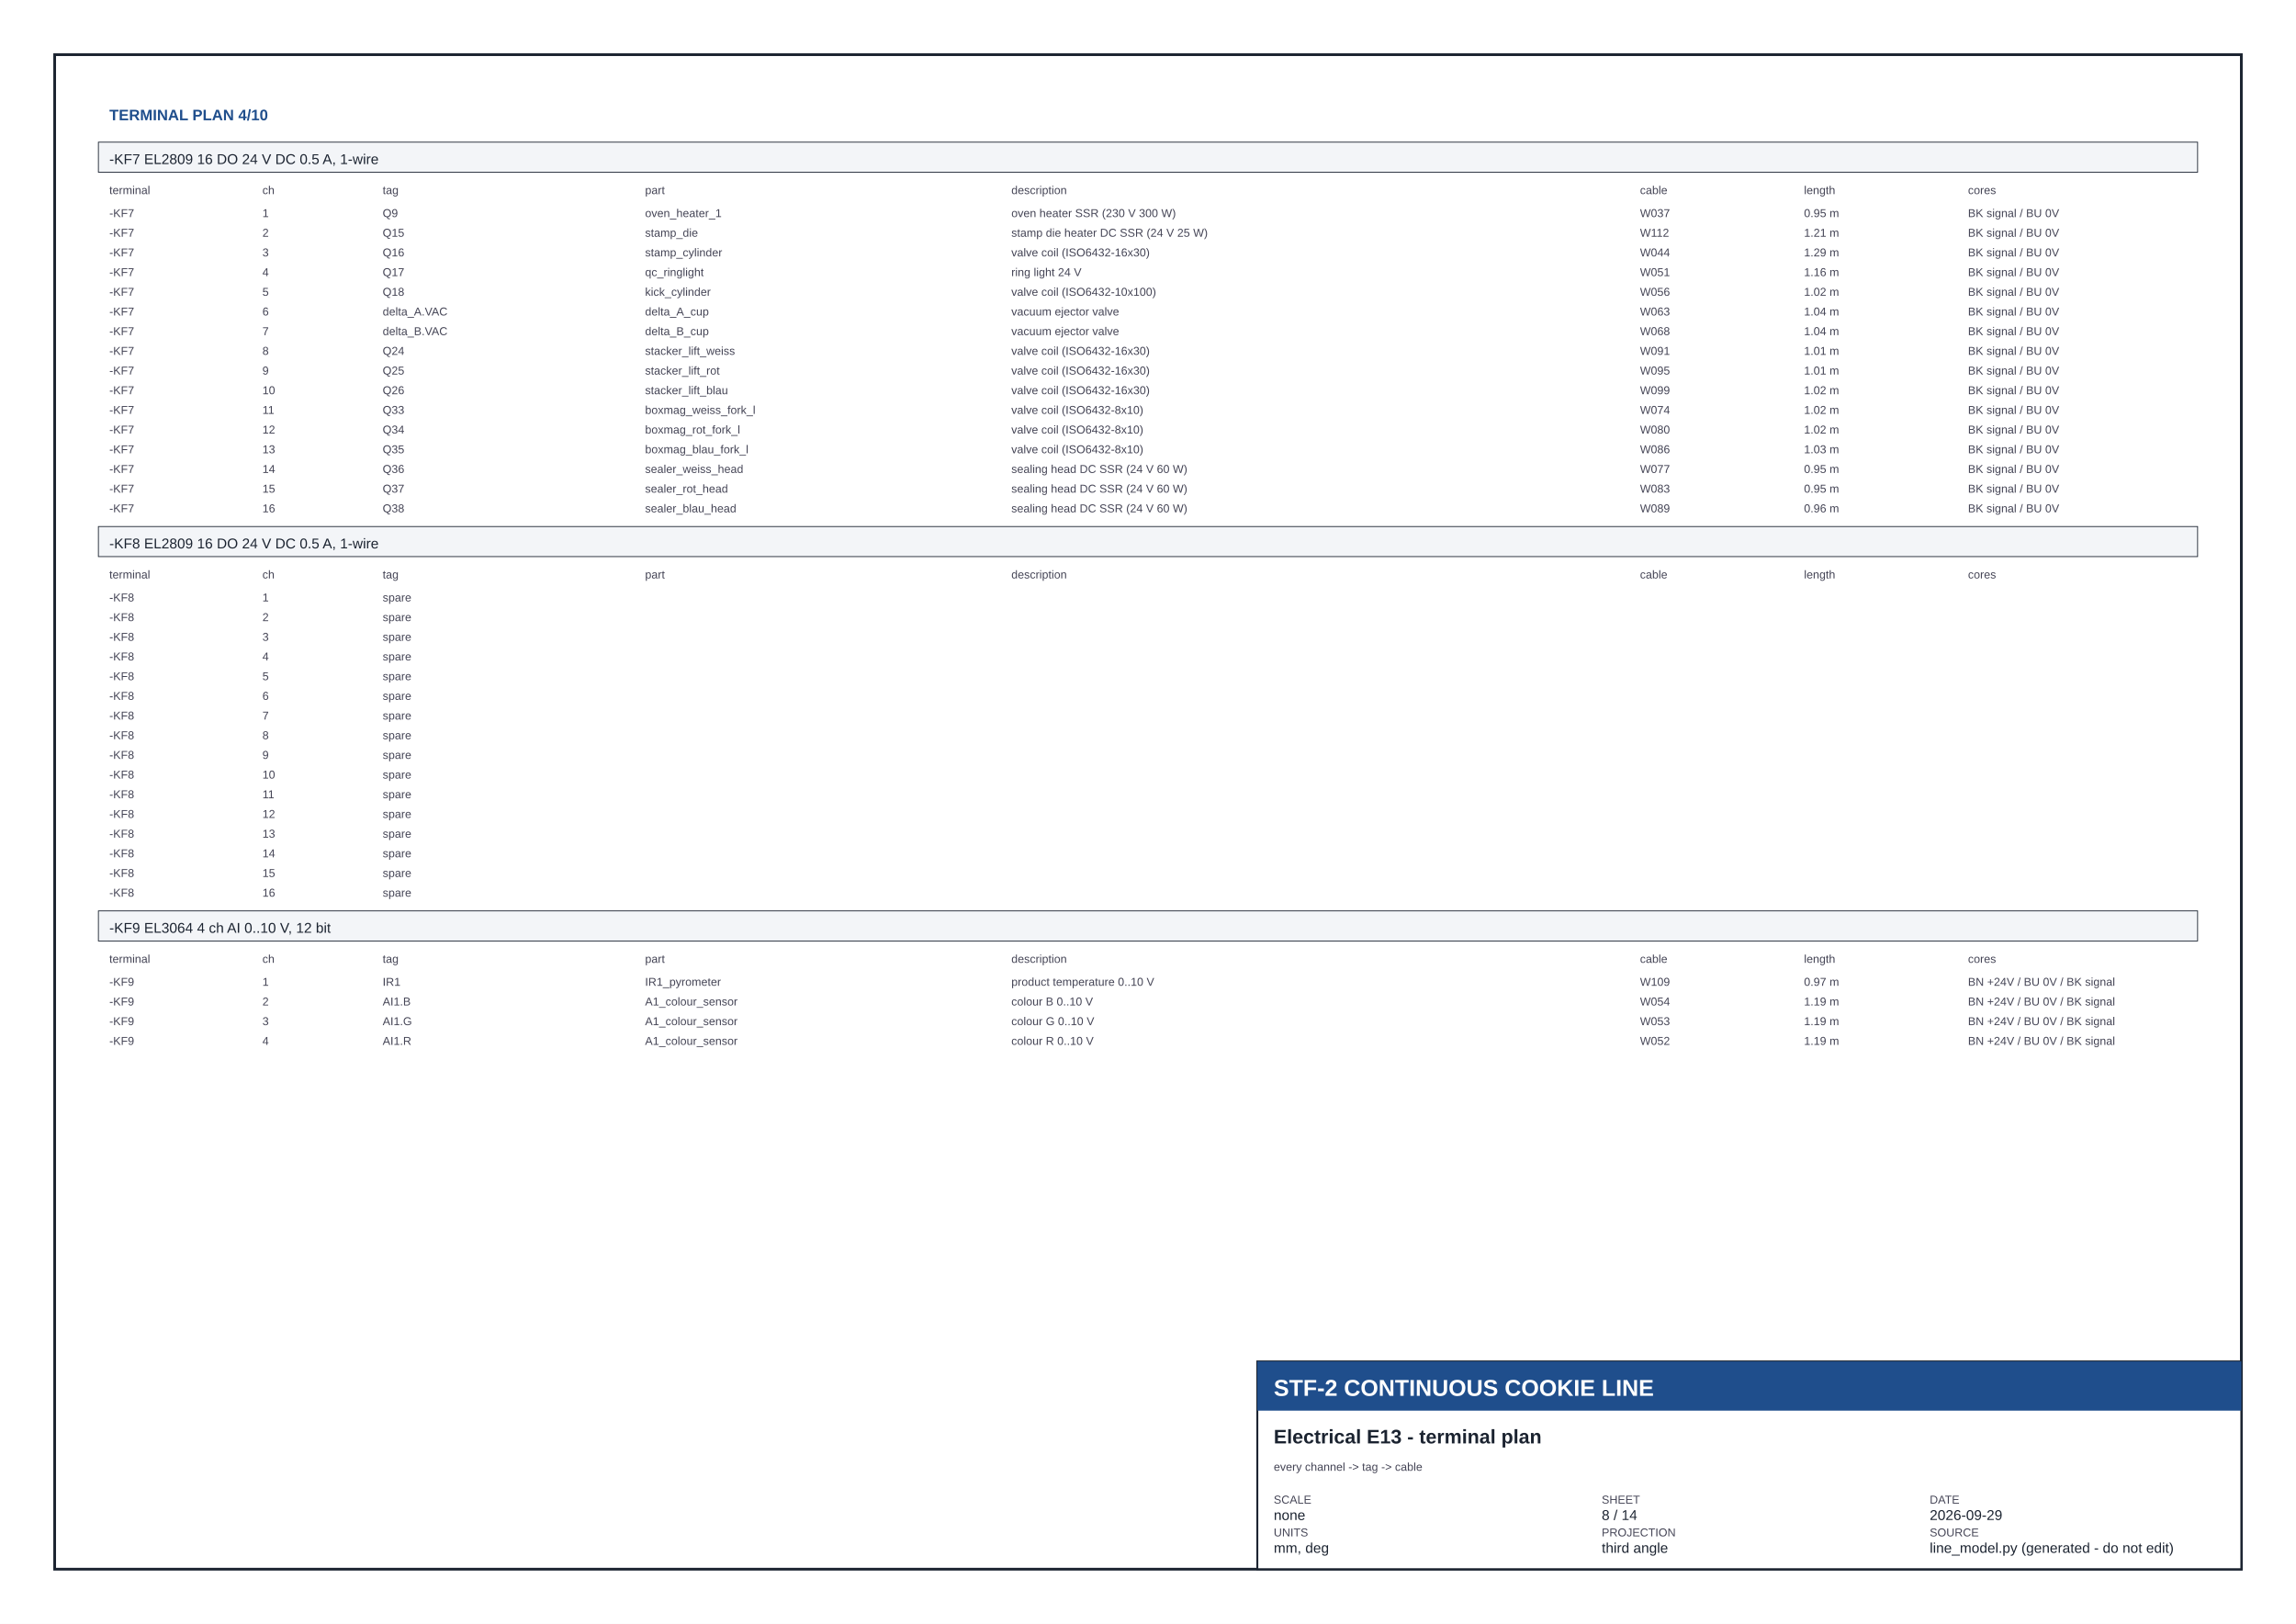
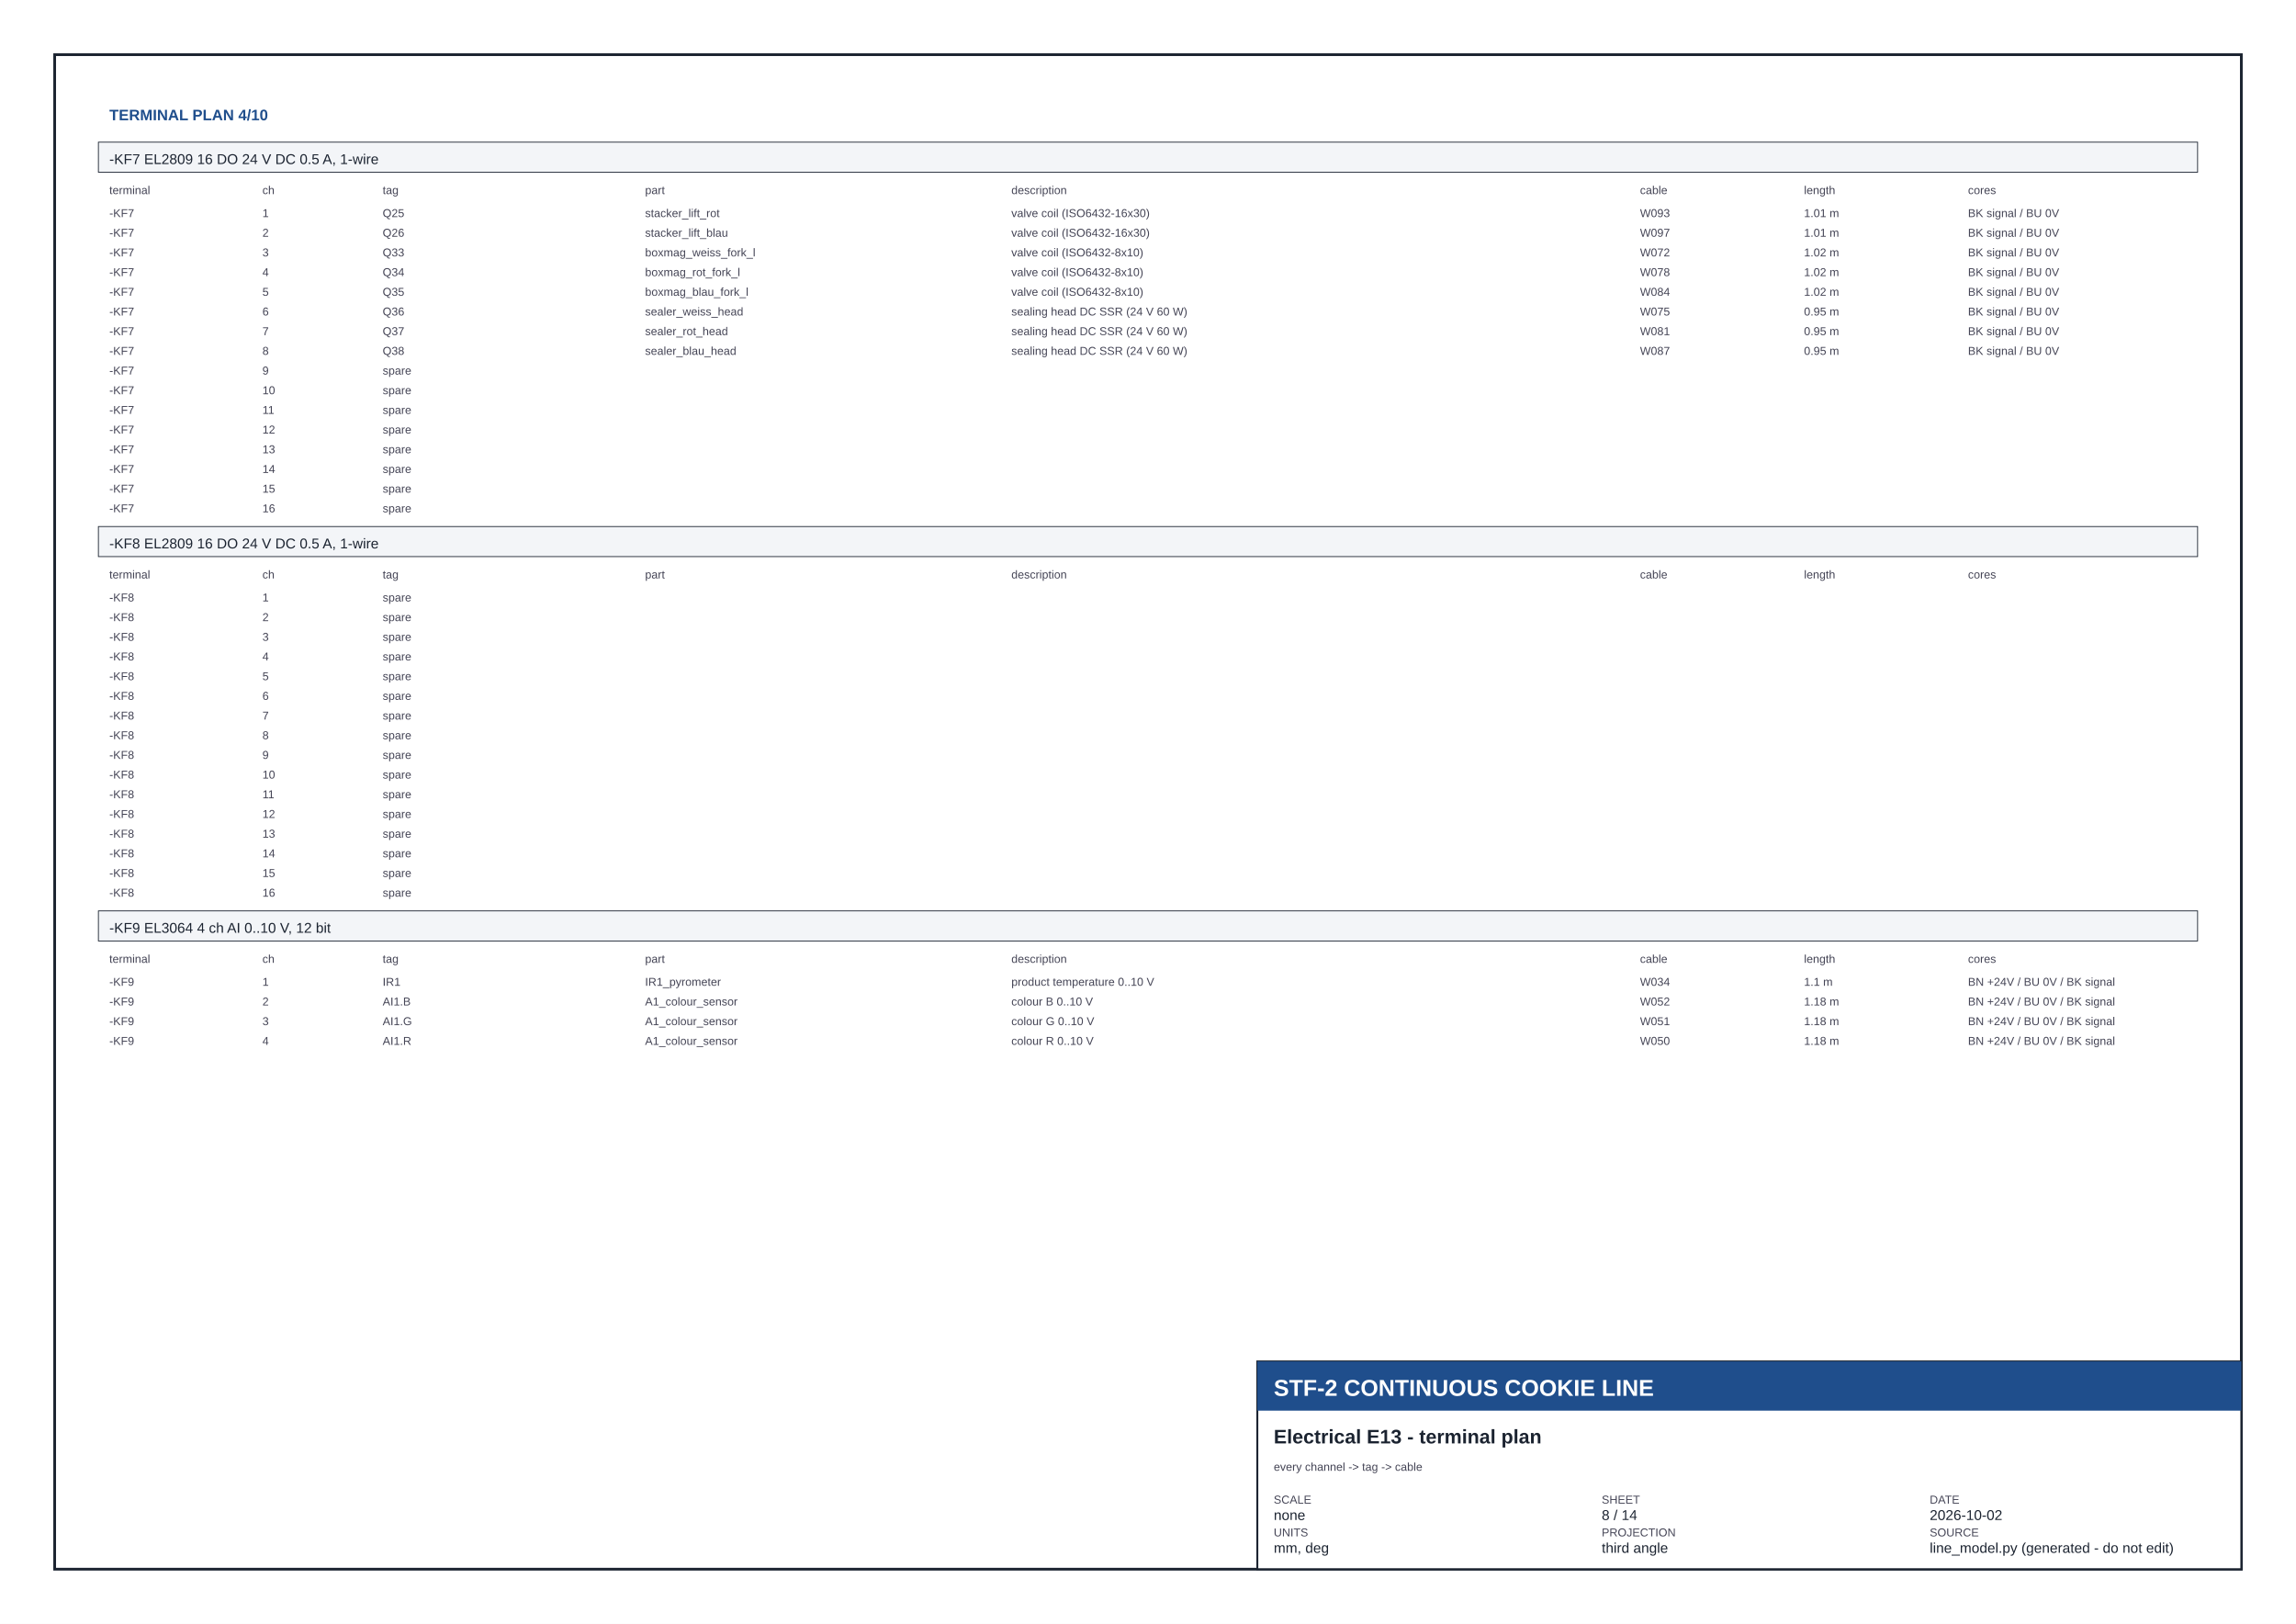
<svg xmlns="http://www.w3.org/2000/svg" width="420mm" height="297mm" viewBox="0 0 420 297">
  <defs>
    <marker id="a" viewBox="0 0 10 10" refX="5" refY="5" markerWidth="4" markerHeight="4" orient="auto-start-reverse">
      <path d="M0,2 L10,5 L0,8 z" fill="#1b2330" />
    </marker>
    <marker id="f" viewBox="0 0 10 10" refX="5" refY="5" markerWidth="5" markerHeight="5" orient="auto">
      <path d="M0,1 L10,5 L0,9 z" fill="#1f4e8c" />
    </marker>
    <pattern id="hatch" width="1.6" height="1.6" patternUnits="userSpaceOnUse" patternTransform="rotate(45)">
      <rect width="1.6" height="1.6" fill="#eef1f5" />
      <line x1="0" y1="0" x2="0" y2="1.6" stroke="#1b2330" stroke-width=".18" />
    </pattern>
  </defs>
  <style>
text{font-family:'Helvetica Neue',Arial,sans-serif;fill:#1b2330}
.vt{font-size:3.2px;font-weight:700;letter-spacing:.3px}
.dt{font-size:2.3px}
.dim{stroke:#1b2330;stroke-width:.15;fill:none}
.ext{stroke:#1b2330;stroke-width:.1}
.tb{font-size:2.6px}.tbh{font-size:4.2px;font-weight:700}.tbs{font-size:2.1px;fill:#445}
.nt{font-size:2.3px}.nh{font-size:2.8px;font-weight:700;fill:#1f4e8c}
.co{font-size:2.1px}.col{stroke:#1f4e8c;stroke-width:.15}
</style>
  <rect width="420" height="297" fill="#ffffff" />
  <rect x="10" y="10" width="400" height="277" fill="none" stroke="#1b2330" stroke-width=".5" />
  <text x="20.0" y="22.0" class="nh" text-anchor="start">TERMINAL PLAN 4/10</text>
  <rect x="18.0" y="26.0" width="384.0" height="5.5" fill="#f3f5f8" stroke="#1b2330" stroke-width="0.15" />
  <text x="20.0" y="30.0" class="tb" text-anchor="start">-KF7  EL2809  16 DO 24 V DC 0.5 A, 1-wire</text>
  <text x="20.0" y="35.5" class="tbs" text-anchor="start">terminal</text>
  <text x="48.0" y="35.5" class="tbs" text-anchor="start">ch</text>
  <text x="70.0" y="35.5" class="tbs" text-anchor="start">tag</text>
  <text x="118.0" y="35.5" class="tbs" text-anchor="start">part</text>
  <text x="185.0" y="35.5" class="tbs" text-anchor="start">description</text>
  <text x="300.0" y="35.5" class="tbs" text-anchor="start">cable</text>
  <text x="330.0" y="35.5" class="tbs" text-anchor="start">length</text>
  <text x="360.0" y="35.5" class="tbs" text-anchor="start">cores</text>
  <text x="20.0" y="39.7" class="tbs" text-anchor="start">-KF7</text>
  <text x="48.0" y="39.7" class="tbs" text-anchor="start">1</text>
-   <text x="70.0" y="39.7" class="tbs" text-anchor="start">Q9</text>
-   <text x="118.0" y="39.7" class="tbs" text-anchor="start">oven_heater_1</text>
-   <text x="185.0" y="39.7" class="tbs" text-anchor="start">oven heater SSR (230 V 300 W)</text>
-   <text x="300.0" y="39.7" class="tbs" text-anchor="start">W037</text>
-   <text x="330.0" y="39.7" class="tbs" text-anchor="start">0.95 m</text>
+   <text x="70.0" y="39.7" class="tbs" text-anchor="start">Q25</text>
+   <text x="118.0" y="39.7" class="tbs" text-anchor="start">stacker_lift_rot</text>
+   <text x="185.0" y="39.7" class="tbs" text-anchor="start">valve coil (ISO6432-16x30)</text>
+   <text x="300.0" y="39.7" class="tbs" text-anchor="start">W093</text>
+   <text x="330.0" y="39.7" class="tbs" text-anchor="start">1.01 m</text>
  <text x="360.0" y="39.7" class="tbs" text-anchor="start">BK signal / BU 0V</text>
  <text x="20.0" y="43.3" class="tbs" text-anchor="start">-KF7</text>
  <text x="48.0" y="43.3" class="tbs" text-anchor="start">2</text>
-   <text x="70.0" y="43.3" class="tbs" text-anchor="start">Q15</text>
-   <text x="118.0" y="43.3" class="tbs" text-anchor="start">stamp_die</text>
-   <text x="185.0" y="43.3" class="tbs" text-anchor="start">stamp die heater DC SSR (24 V 25 W)</text>
-   <text x="300.0" y="43.3" class="tbs" text-anchor="start">W112</text>
-   <text x="330.0" y="43.3" class="tbs" text-anchor="start">1.21 m</text>
+   <text x="70.0" y="43.3" class="tbs" text-anchor="start">Q26</text>
+   <text x="118.0" y="43.3" class="tbs" text-anchor="start">stacker_lift_blau</text>
+   <text x="185.0" y="43.3" class="tbs" text-anchor="start">valve coil (ISO6432-16x30)</text>
+   <text x="300.0" y="43.3" class="tbs" text-anchor="start">W097</text>
+   <text x="330.0" y="43.3" class="tbs" text-anchor="start">1.01 m</text>
  <text x="360.0" y="43.3" class="tbs" text-anchor="start">BK signal / BU 0V</text>
  <text x="20.0" y="46.9" class="tbs" text-anchor="start">-KF7</text>
  <text x="48.0" y="46.9" class="tbs" text-anchor="start">3</text>
-   <text x="70.0" y="46.9" class="tbs" text-anchor="start">Q16</text>
-   <text x="118.0" y="46.9" class="tbs" text-anchor="start">stamp_cylinder</text>
-   <text x="185.0" y="46.9" class="tbs" text-anchor="start">valve coil (ISO6432-16x30)</text>
-   <text x="300.0" y="46.9" class="tbs" text-anchor="start">W044</text>
-   <text x="330.0" y="46.9" class="tbs" text-anchor="start">1.29 m</text>
+   <text x="70.0" y="46.9" class="tbs" text-anchor="start">Q33</text>
+   <text x="118.0" y="46.9" class="tbs" text-anchor="start">boxmag_weiss_fork_l</text>
+   <text x="185.0" y="46.9" class="tbs" text-anchor="start">valve coil (ISO6432-8x10)</text>
+   <text x="300.0" y="46.9" class="tbs" text-anchor="start">W072</text>
+   <text x="330.0" y="46.9" class="tbs" text-anchor="start">1.02 m</text>
  <text x="360.0" y="46.9" class="tbs" text-anchor="start">BK signal / BU 0V</text>
  <text x="20.0" y="50.5" class="tbs" text-anchor="start">-KF7</text>
  <text x="48.0" y="50.5" class="tbs" text-anchor="start">4</text>
-   <text x="70.0" y="50.5" class="tbs" text-anchor="start">Q17</text>
-   <text x="118.0" y="50.5" class="tbs" text-anchor="start">qc_ringlight</text>
-   <text x="185.0" y="50.5" class="tbs" text-anchor="start">ring light 24 V</text>
-   <text x="300.0" y="50.5" class="tbs" text-anchor="start">W051</text>
-   <text x="330.0" y="50.5" class="tbs" text-anchor="start">1.16 m</text>
+   <text x="70.0" y="50.5" class="tbs" text-anchor="start">Q34</text>
+   <text x="118.0" y="50.5" class="tbs" text-anchor="start">boxmag_rot_fork_l</text>
+   <text x="185.0" y="50.5" class="tbs" text-anchor="start">valve coil (ISO6432-8x10)</text>
+   <text x="300.0" y="50.5" class="tbs" text-anchor="start">W078</text>
+   <text x="330.0" y="50.5" class="tbs" text-anchor="start">1.02 m</text>
  <text x="360.0" y="50.5" class="tbs" text-anchor="start">BK signal / BU 0V</text>
  <text x="20.0" y="54.1" class="tbs" text-anchor="start">-KF7</text>
  <text x="48.0" y="54.1" class="tbs" text-anchor="start">5</text>
-   <text x="70.0" y="54.1" class="tbs" text-anchor="start">Q18</text>
-   <text x="118.0" y="54.1" class="tbs" text-anchor="start">kick_cylinder</text>
-   <text x="185.0" y="54.1" class="tbs" text-anchor="start">valve coil (ISO6432-10x100)</text>
-   <text x="300.0" y="54.1" class="tbs" text-anchor="start">W056</text>
+   <text x="70.0" y="54.1" class="tbs" text-anchor="start">Q35</text>
+   <text x="118.0" y="54.1" class="tbs" text-anchor="start">boxmag_blau_fork_l</text>
+   <text x="185.0" y="54.1" class="tbs" text-anchor="start">valve coil (ISO6432-8x10)</text>
+   <text x="300.0" y="54.1" class="tbs" text-anchor="start">W084</text>
  <text x="330.0" y="54.1" class="tbs" text-anchor="start">1.02 m</text>
  <text x="360.0" y="54.1" class="tbs" text-anchor="start">BK signal / BU 0V</text>
  <text x="20.0" y="57.7" class="tbs" text-anchor="start">-KF7</text>
  <text x="48.0" y="57.7" class="tbs" text-anchor="start">6</text>
-   <text x="70.0" y="57.7" class="tbs" text-anchor="start">delta_A.VAC</text>
-   <text x="118.0" y="57.7" class="tbs" text-anchor="start">delta_A_cup</text>
-   <text x="185.0" y="57.7" class="tbs" text-anchor="start">vacuum ejector valve</text>
-   <text x="300.0" y="57.7" class="tbs" text-anchor="start">W063</text>
-   <text x="330.0" y="57.7" class="tbs" text-anchor="start">1.04 m</text>
+   <text x="70.0" y="57.7" class="tbs" text-anchor="start">Q36</text>
+   <text x="118.0" y="57.7" class="tbs" text-anchor="start">sealer_weiss_head</text>
+   <text x="185.0" y="57.7" class="tbs" text-anchor="start">sealing head DC SSR (24 V 60 W)</text>
+   <text x="300.0" y="57.7" class="tbs" text-anchor="start">W075</text>
+   <text x="330.0" y="57.7" class="tbs" text-anchor="start">0.95 m</text>
  <text x="360.0" y="57.7" class="tbs" text-anchor="start">BK signal / BU 0V</text>
  <text x="20.0" y="61.3" class="tbs" text-anchor="start">-KF7</text>
  <text x="48.0" y="61.3" class="tbs" text-anchor="start">7</text>
-   <text x="70.0" y="61.3" class="tbs" text-anchor="start">delta_B.VAC</text>
-   <text x="118.0" y="61.3" class="tbs" text-anchor="start">delta_B_cup</text>
-   <text x="185.0" y="61.3" class="tbs" text-anchor="start">vacuum ejector valve</text>
-   <text x="300.0" y="61.3" class="tbs" text-anchor="start">W068</text>
-   <text x="330.0" y="61.3" class="tbs" text-anchor="start">1.04 m</text>
+   <text x="70.0" y="61.3" class="tbs" text-anchor="start">Q37</text>
+   <text x="118.0" y="61.3" class="tbs" text-anchor="start">sealer_rot_head</text>
+   <text x="185.0" y="61.3" class="tbs" text-anchor="start">sealing head DC SSR (24 V 60 W)</text>
+   <text x="300.0" y="61.3" class="tbs" text-anchor="start">W081</text>
+   <text x="330.0" y="61.3" class="tbs" text-anchor="start">0.95 m</text>
  <text x="360.0" y="61.3" class="tbs" text-anchor="start">BK signal / BU 0V</text>
  <text x="20.0" y="64.9" class="tbs" text-anchor="start">-KF7</text>
  <text x="48.0" y="64.9" class="tbs" text-anchor="start">8</text>
-   <text x="70.0" y="64.9" class="tbs" text-anchor="start">Q24</text>
-   <text x="118.0" y="64.9" class="tbs" text-anchor="start">stacker_lift_weiss</text>
-   <text x="185.0" y="64.9" class="tbs" text-anchor="start">valve coil (ISO6432-16x30)</text>
-   <text x="300.0" y="64.9" class="tbs" text-anchor="start">W091</text>
-   <text x="330.0" y="64.9" class="tbs" text-anchor="start">1.01 m</text>
+   <text x="70.0" y="64.9" class="tbs" text-anchor="start">Q38</text>
+   <text x="118.0" y="64.9" class="tbs" text-anchor="start">sealer_blau_head</text>
+   <text x="185.0" y="64.9" class="tbs" text-anchor="start">sealing head DC SSR (24 V 60 W)</text>
+   <text x="300.0" y="64.9" class="tbs" text-anchor="start">W087</text>
+   <text x="330.0" y="64.9" class="tbs" text-anchor="start">0.95 m</text>
  <text x="360.0" y="64.9" class="tbs" text-anchor="start">BK signal / BU 0V</text>
  <text x="20.0" y="68.5" class="tbs" text-anchor="start">-KF7</text>
  <text x="48.0" y="68.5" class="tbs" text-anchor="start">9</text>
-   <text x="70.0" y="68.5" class="tbs" text-anchor="start">Q25</text>
-   <text x="118.0" y="68.5" class="tbs" text-anchor="start">stacker_lift_rot</text>
-   <text x="185.0" y="68.5" class="tbs" text-anchor="start">valve coil (ISO6432-16x30)</text>
-   <text x="300.0" y="68.5" class="tbs" text-anchor="start">W095</text>
-   <text x="330.0" y="68.5" class="tbs" text-anchor="start">1.01 m</text>
-   <text x="360.0" y="68.5" class="tbs" text-anchor="start">BK signal / BU 0V</text>
+   <text x="70.0" y="68.5" class="tbs" text-anchor="start">spare</text>
+   <text x="118.0" y="68.5" class="tbs" text-anchor="start" />
+   <text x="185.0" y="68.5" class="tbs" text-anchor="start" />
+   <text x="300.0" y="68.5" class="tbs" text-anchor="start" />
+   <text x="330.0" y="68.5" class="tbs" text-anchor="start" />
+   <text x="360.0" y="68.5" class="tbs" text-anchor="start" />
  <text x="20.0" y="72.1" class="tbs" text-anchor="start">-KF7</text>
  <text x="48.0" y="72.1" class="tbs" text-anchor="start">10</text>
-   <text x="70.0" y="72.1" class="tbs" text-anchor="start">Q26</text>
-   <text x="118.0" y="72.1" class="tbs" text-anchor="start">stacker_lift_blau</text>
-   <text x="185.0" y="72.1" class="tbs" text-anchor="start">valve coil (ISO6432-16x30)</text>
-   <text x="300.0" y="72.1" class="tbs" text-anchor="start">W099</text>
-   <text x="330.0" y="72.1" class="tbs" text-anchor="start">1.02 m</text>
-   <text x="360.0" y="72.1" class="tbs" text-anchor="start">BK signal / BU 0V</text>
+   <text x="70.0" y="72.1" class="tbs" text-anchor="start">spare</text>
+   <text x="118.0" y="72.1" class="tbs" text-anchor="start" />
+   <text x="185.0" y="72.1" class="tbs" text-anchor="start" />
+   <text x="300.0" y="72.1" class="tbs" text-anchor="start" />
+   <text x="330.0" y="72.1" class="tbs" text-anchor="start" />
+   <text x="360.0" y="72.1" class="tbs" text-anchor="start" />
  <text x="20.0" y="75.7" class="tbs" text-anchor="start">-KF7</text>
  <text x="48.0" y="75.7" class="tbs" text-anchor="start">11</text>
-   <text x="70.0" y="75.7" class="tbs" text-anchor="start">Q33</text>
-   <text x="118.0" y="75.7" class="tbs" text-anchor="start">boxmag_weiss_fork_l</text>
-   <text x="185.0" y="75.7" class="tbs" text-anchor="start">valve coil (ISO6432-8x10)</text>
-   <text x="300.0" y="75.7" class="tbs" text-anchor="start">W074</text>
-   <text x="330.0" y="75.7" class="tbs" text-anchor="start">1.02 m</text>
-   <text x="360.0" y="75.7" class="tbs" text-anchor="start">BK signal / BU 0V</text>
+   <text x="70.0" y="75.7" class="tbs" text-anchor="start">spare</text>
+   <text x="118.0" y="75.7" class="tbs" text-anchor="start" />
+   <text x="185.0" y="75.7" class="tbs" text-anchor="start" />
+   <text x="300.0" y="75.7" class="tbs" text-anchor="start" />
+   <text x="330.0" y="75.7" class="tbs" text-anchor="start" />
+   <text x="360.0" y="75.7" class="tbs" text-anchor="start" />
  <text x="20.0" y="79.3" class="tbs" text-anchor="start">-KF7</text>
  <text x="48.0" y="79.3" class="tbs" text-anchor="start">12</text>
-   <text x="70.0" y="79.3" class="tbs" text-anchor="start">Q34</text>
-   <text x="118.0" y="79.3" class="tbs" text-anchor="start">boxmag_rot_fork_l</text>
-   <text x="185.0" y="79.3" class="tbs" text-anchor="start">valve coil (ISO6432-8x10)</text>
-   <text x="300.0" y="79.3" class="tbs" text-anchor="start">W080</text>
-   <text x="330.0" y="79.3" class="tbs" text-anchor="start">1.02 m</text>
-   <text x="360.0" y="79.3" class="tbs" text-anchor="start">BK signal / BU 0V</text>
+   <text x="70.0" y="79.3" class="tbs" text-anchor="start">spare</text>
+   <text x="118.0" y="79.3" class="tbs" text-anchor="start" />
+   <text x="185.0" y="79.3" class="tbs" text-anchor="start" />
+   <text x="300.0" y="79.3" class="tbs" text-anchor="start" />
+   <text x="330.0" y="79.3" class="tbs" text-anchor="start" />
+   <text x="360.0" y="79.3" class="tbs" text-anchor="start" />
  <text x="20.0" y="82.9" class="tbs" text-anchor="start">-KF7</text>
  <text x="48.0" y="82.9" class="tbs" text-anchor="start">13</text>
-   <text x="70.0" y="82.9" class="tbs" text-anchor="start">Q35</text>
-   <text x="118.0" y="82.9" class="tbs" text-anchor="start">boxmag_blau_fork_l</text>
-   <text x="185.0" y="82.9" class="tbs" text-anchor="start">valve coil (ISO6432-8x10)</text>
-   <text x="300.0" y="82.9" class="tbs" text-anchor="start">W086</text>
-   <text x="330.0" y="82.9" class="tbs" text-anchor="start">1.03 m</text>
-   <text x="360.0" y="82.9" class="tbs" text-anchor="start">BK signal / BU 0V</text>
+   <text x="70.0" y="82.9" class="tbs" text-anchor="start">spare</text>
+   <text x="118.0" y="82.9" class="tbs" text-anchor="start" />
+   <text x="185.0" y="82.9" class="tbs" text-anchor="start" />
+   <text x="300.0" y="82.9" class="tbs" text-anchor="start" />
+   <text x="330.0" y="82.9" class="tbs" text-anchor="start" />
+   <text x="360.0" y="82.9" class="tbs" text-anchor="start" />
  <text x="20.0" y="86.5" class="tbs" text-anchor="start">-KF7</text>
  <text x="48.0" y="86.5" class="tbs" text-anchor="start">14</text>
-   <text x="70.0" y="86.5" class="tbs" text-anchor="start">Q36</text>
-   <text x="118.0" y="86.5" class="tbs" text-anchor="start">sealer_weiss_head</text>
-   <text x="185.0" y="86.5" class="tbs" text-anchor="start">sealing head DC SSR (24 V 60 W)</text>
-   <text x="300.0" y="86.5" class="tbs" text-anchor="start">W077</text>
-   <text x="330.0" y="86.5" class="tbs" text-anchor="start">0.95 m</text>
-   <text x="360.0" y="86.5" class="tbs" text-anchor="start">BK signal / BU 0V</text>
+   <text x="70.0" y="86.5" class="tbs" text-anchor="start">spare</text>
+   <text x="118.0" y="86.5" class="tbs" text-anchor="start" />
+   <text x="185.0" y="86.5" class="tbs" text-anchor="start" />
+   <text x="300.0" y="86.5" class="tbs" text-anchor="start" />
+   <text x="330.0" y="86.5" class="tbs" text-anchor="start" />
+   <text x="360.0" y="86.5" class="tbs" text-anchor="start" />
  <text x="20.0" y="90.1" class="tbs" text-anchor="start">-KF7</text>
  <text x="48.0" y="90.1" class="tbs" text-anchor="start">15</text>
-   <text x="70.0" y="90.1" class="tbs" text-anchor="start">Q37</text>
-   <text x="118.0" y="90.1" class="tbs" text-anchor="start">sealer_rot_head</text>
-   <text x="185.0" y="90.1" class="tbs" text-anchor="start">sealing head DC SSR (24 V 60 W)</text>
-   <text x="300.0" y="90.1" class="tbs" text-anchor="start">W083</text>
-   <text x="330.0" y="90.1" class="tbs" text-anchor="start">0.95 m</text>
-   <text x="360.0" y="90.1" class="tbs" text-anchor="start">BK signal / BU 0V</text>
+   <text x="70.0" y="90.1" class="tbs" text-anchor="start">spare</text>
+   <text x="118.0" y="90.1" class="tbs" text-anchor="start" />
+   <text x="185.0" y="90.1" class="tbs" text-anchor="start" />
+   <text x="300.0" y="90.1" class="tbs" text-anchor="start" />
+   <text x="330.0" y="90.1" class="tbs" text-anchor="start" />
+   <text x="360.0" y="90.1" class="tbs" text-anchor="start" />
  <text x="20.0" y="93.7" class="tbs" text-anchor="start">-KF7</text>
  <text x="48.0" y="93.7" class="tbs" text-anchor="start">16</text>
-   <text x="70.0" y="93.7" class="tbs" text-anchor="start">Q38</text>
-   <text x="118.0" y="93.7" class="tbs" text-anchor="start">sealer_blau_head</text>
-   <text x="185.0" y="93.7" class="tbs" text-anchor="start">sealing head DC SSR (24 V 60 W)</text>
-   <text x="300.0" y="93.7" class="tbs" text-anchor="start">W089</text>
-   <text x="330.0" y="93.7" class="tbs" text-anchor="start">0.96 m</text>
-   <text x="360.0" y="93.7" class="tbs" text-anchor="start">BK signal / BU 0V</text>
+   <text x="70.0" y="93.7" class="tbs" text-anchor="start">spare</text>
+   <text x="118.0" y="93.7" class="tbs" text-anchor="start" />
+   <text x="185.0" y="93.7" class="tbs" text-anchor="start" />
+   <text x="300.0" y="93.7" class="tbs" text-anchor="start" />
+   <text x="330.0" y="93.7" class="tbs" text-anchor="start" />
+   <text x="360.0" y="93.7" class="tbs" text-anchor="start" />
  <rect x="18.0" y="96.3" width="384.0" height="5.5" fill="#f3f5f8" stroke="#1b2330" stroke-width="0.15" />
  <text x="20.0" y="100.3" class="tb" text-anchor="start">-KF8  EL2809  16 DO 24 V DC 0.5 A, 1-wire</text>
  <text x="20.0" y="105.8" class="tbs" text-anchor="start">terminal</text>
  <text x="48.0" y="105.8" class="tbs" text-anchor="start">ch</text>
  <text x="70.0" y="105.8" class="tbs" text-anchor="start">tag</text>
  <text x="118.0" y="105.8" class="tbs" text-anchor="start">part</text>
  <text x="185.0" y="105.8" class="tbs" text-anchor="start">description</text>
  <text x="300.0" y="105.8" class="tbs" text-anchor="start">cable</text>
  <text x="330.0" y="105.8" class="tbs" text-anchor="start">length</text>
  <text x="360.0" y="105.8" class="tbs" text-anchor="start">cores</text>
  <text x="20.0" y="110.0" class="tbs" text-anchor="start">-KF8</text>
  <text x="48.0" y="110.0" class="tbs" text-anchor="start">1</text>
  <text x="70.0" y="110.0" class="tbs" text-anchor="start">spare</text>
  <text x="118.0" y="110.0" class="tbs" text-anchor="start" />
  <text x="185.0" y="110.0" class="tbs" text-anchor="start" />
  <text x="300.0" y="110.0" class="tbs" text-anchor="start" />
  <text x="330.0" y="110.0" class="tbs" text-anchor="start" />
  <text x="360.0" y="110.0" class="tbs" text-anchor="start" />
  <text x="20.0" y="113.6" class="tbs" text-anchor="start">-KF8</text>
  <text x="48.0" y="113.6" class="tbs" text-anchor="start">2</text>
  <text x="70.0" y="113.6" class="tbs" text-anchor="start">spare</text>
  <text x="118.0" y="113.6" class="tbs" text-anchor="start" />
  <text x="185.0" y="113.6" class="tbs" text-anchor="start" />
  <text x="300.0" y="113.6" class="tbs" text-anchor="start" />
  <text x="330.0" y="113.6" class="tbs" text-anchor="start" />
  <text x="360.0" y="113.6" class="tbs" text-anchor="start" />
  <text x="20.0" y="117.2" class="tbs" text-anchor="start">-KF8</text>
  <text x="48.0" y="117.2" class="tbs" text-anchor="start">3</text>
  <text x="70.0" y="117.2" class="tbs" text-anchor="start">spare</text>
  <text x="118.0" y="117.2" class="tbs" text-anchor="start" />
  <text x="185.0" y="117.2" class="tbs" text-anchor="start" />
  <text x="300.0" y="117.2" class="tbs" text-anchor="start" />
  <text x="330.0" y="117.2" class="tbs" text-anchor="start" />
  <text x="360.0" y="117.2" class="tbs" text-anchor="start" />
  <text x="20.0" y="120.8" class="tbs" text-anchor="start">-KF8</text>
  <text x="48.0" y="120.8" class="tbs" text-anchor="start">4</text>
  <text x="70.0" y="120.8" class="tbs" text-anchor="start">spare</text>
  <text x="118.0" y="120.8" class="tbs" text-anchor="start" />
  <text x="185.0" y="120.8" class="tbs" text-anchor="start" />
  <text x="300.0" y="120.8" class="tbs" text-anchor="start" />
  <text x="330.0" y="120.8" class="tbs" text-anchor="start" />
  <text x="360.0" y="120.8" class="tbs" text-anchor="start" />
  <text x="20.0" y="124.4" class="tbs" text-anchor="start">-KF8</text>
  <text x="48.0" y="124.4" class="tbs" text-anchor="start">5</text>
  <text x="70.0" y="124.4" class="tbs" text-anchor="start">spare</text>
  <text x="118.0" y="124.4" class="tbs" text-anchor="start" />
  <text x="185.0" y="124.4" class="tbs" text-anchor="start" />
  <text x="300.0" y="124.4" class="tbs" text-anchor="start" />
  <text x="330.0" y="124.4" class="tbs" text-anchor="start" />
  <text x="360.0" y="124.4" class="tbs" text-anchor="start" />
  <text x="20.0" y="128.0" class="tbs" text-anchor="start">-KF8</text>
  <text x="48.0" y="128.0" class="tbs" text-anchor="start">6</text>
  <text x="70.0" y="128.0" class="tbs" text-anchor="start">spare</text>
  <text x="118.0" y="128.0" class="tbs" text-anchor="start" />
  <text x="185.0" y="128.0" class="tbs" text-anchor="start" />
  <text x="300.0" y="128.0" class="tbs" text-anchor="start" />
  <text x="330.0" y="128.0" class="tbs" text-anchor="start" />
  <text x="360.0" y="128.0" class="tbs" text-anchor="start" />
  <text x="20.0" y="131.6" class="tbs" text-anchor="start">-KF8</text>
  <text x="48.0" y="131.6" class="tbs" text-anchor="start">7</text>
  <text x="70.0" y="131.6" class="tbs" text-anchor="start">spare</text>
  <text x="118.0" y="131.6" class="tbs" text-anchor="start" />
  <text x="185.0" y="131.6" class="tbs" text-anchor="start" />
  <text x="300.0" y="131.6" class="tbs" text-anchor="start" />
  <text x="330.0" y="131.6" class="tbs" text-anchor="start" />
  <text x="360.0" y="131.6" class="tbs" text-anchor="start" />
  <text x="20.0" y="135.2" class="tbs" text-anchor="start">-KF8</text>
  <text x="48.0" y="135.2" class="tbs" text-anchor="start">8</text>
  <text x="70.0" y="135.2" class="tbs" text-anchor="start">spare</text>
  <text x="118.0" y="135.2" class="tbs" text-anchor="start" />
  <text x="185.0" y="135.2" class="tbs" text-anchor="start" />
  <text x="300.0" y="135.2" class="tbs" text-anchor="start" />
  <text x="330.0" y="135.2" class="tbs" text-anchor="start" />
  <text x="360.0" y="135.2" class="tbs" text-anchor="start" />
  <text x="20.0" y="138.8" class="tbs" text-anchor="start">-KF8</text>
  <text x="48.0" y="138.8" class="tbs" text-anchor="start">9</text>
  <text x="70.0" y="138.8" class="tbs" text-anchor="start">spare</text>
  <text x="118.0" y="138.8" class="tbs" text-anchor="start" />
  <text x="185.0" y="138.8" class="tbs" text-anchor="start" />
  <text x="300.0" y="138.8" class="tbs" text-anchor="start" />
  <text x="330.0" y="138.8" class="tbs" text-anchor="start" />
  <text x="360.0" y="138.8" class="tbs" text-anchor="start" />
  <text x="20.0" y="142.4" class="tbs" text-anchor="start">-KF8</text>
  <text x="48.0" y="142.4" class="tbs" text-anchor="start">10</text>
  <text x="70.0" y="142.4" class="tbs" text-anchor="start">spare</text>
  <text x="118.0" y="142.4" class="tbs" text-anchor="start" />
  <text x="185.0" y="142.4" class="tbs" text-anchor="start" />
  <text x="300.0" y="142.4" class="tbs" text-anchor="start" />
  <text x="330.0" y="142.4" class="tbs" text-anchor="start" />
  <text x="360.0" y="142.4" class="tbs" text-anchor="start" />
  <text x="20.0" y="146.0" class="tbs" text-anchor="start">-KF8</text>
  <text x="48.0" y="146.0" class="tbs" text-anchor="start">11</text>
  <text x="70.0" y="146.0" class="tbs" text-anchor="start">spare</text>
  <text x="118.0" y="146.0" class="tbs" text-anchor="start" />
  <text x="185.0" y="146.0" class="tbs" text-anchor="start" />
  <text x="300.0" y="146.0" class="tbs" text-anchor="start" />
  <text x="330.0" y="146.0" class="tbs" text-anchor="start" />
  <text x="360.0" y="146.0" class="tbs" text-anchor="start" />
  <text x="20.0" y="149.6" class="tbs" text-anchor="start">-KF8</text>
  <text x="48.0" y="149.6" class="tbs" text-anchor="start">12</text>
  <text x="70.0" y="149.6" class="tbs" text-anchor="start">spare</text>
  <text x="118.0" y="149.6" class="tbs" text-anchor="start" />
  <text x="185.0" y="149.6" class="tbs" text-anchor="start" />
  <text x="300.0" y="149.6" class="tbs" text-anchor="start" />
  <text x="330.0" y="149.6" class="tbs" text-anchor="start" />
  <text x="360.0" y="149.6" class="tbs" text-anchor="start" />
  <text x="20.0" y="153.2" class="tbs" text-anchor="start">-KF8</text>
  <text x="48.0" y="153.2" class="tbs" text-anchor="start">13</text>
  <text x="70.0" y="153.2" class="tbs" text-anchor="start">spare</text>
  <text x="118.0" y="153.2" class="tbs" text-anchor="start" />
  <text x="185.0" y="153.2" class="tbs" text-anchor="start" />
  <text x="300.0" y="153.2" class="tbs" text-anchor="start" />
  <text x="330.0" y="153.2" class="tbs" text-anchor="start" />
  <text x="360.0" y="153.2" class="tbs" text-anchor="start" />
  <text x="20.0" y="156.8" class="tbs" text-anchor="start">-KF8</text>
  <text x="48.0" y="156.8" class="tbs" text-anchor="start">14</text>
  <text x="70.0" y="156.8" class="tbs" text-anchor="start">spare</text>
  <text x="118.0" y="156.8" class="tbs" text-anchor="start" />
  <text x="185.0" y="156.8" class="tbs" text-anchor="start" />
  <text x="300.0" y="156.8" class="tbs" text-anchor="start" />
  <text x="330.0" y="156.8" class="tbs" text-anchor="start" />
  <text x="360.0" y="156.8" class="tbs" text-anchor="start" />
  <text x="20.0" y="160.4" class="tbs" text-anchor="start">-KF8</text>
  <text x="48.0" y="160.4" class="tbs" text-anchor="start">15</text>
  <text x="70.0" y="160.4" class="tbs" text-anchor="start">spare</text>
  <text x="118.0" y="160.4" class="tbs" text-anchor="start" />
  <text x="185.0" y="160.4" class="tbs" text-anchor="start" />
  <text x="300.0" y="160.4" class="tbs" text-anchor="start" />
  <text x="330.0" y="160.4" class="tbs" text-anchor="start" />
  <text x="360.0" y="160.4" class="tbs" text-anchor="start" />
  <text x="20.0" y="164.0" class="tbs" text-anchor="start">-KF8</text>
  <text x="48.0" y="164.0" class="tbs" text-anchor="start">16</text>
  <text x="70.0" y="164.0" class="tbs" text-anchor="start">spare</text>
  <text x="118.0" y="164.0" class="tbs" text-anchor="start" />
  <text x="185.0" y="164.0" class="tbs" text-anchor="start" />
  <text x="300.0" y="164.0" class="tbs" text-anchor="start" />
  <text x="330.0" y="164.0" class="tbs" text-anchor="start" />
  <text x="360.0" y="164.0" class="tbs" text-anchor="start" />
  <rect x="18.0" y="166.6" width="384.0" height="5.5" fill="#f3f5f8" stroke="#1b2330" stroke-width="0.15" />
  <text x="20.0" y="170.6" class="tb" text-anchor="start">-KF9  EL3064  4 ch AI 0..10 V, 12 bit</text>
  <text x="20.0" y="176.1" class="tbs" text-anchor="start">terminal</text>
  <text x="48.0" y="176.1" class="tbs" text-anchor="start">ch</text>
  <text x="70.0" y="176.1" class="tbs" text-anchor="start">tag</text>
  <text x="118.0" y="176.1" class="tbs" text-anchor="start">part</text>
  <text x="185.0" y="176.1" class="tbs" text-anchor="start">description</text>
  <text x="300.0" y="176.1" class="tbs" text-anchor="start">cable</text>
  <text x="330.0" y="176.1" class="tbs" text-anchor="start">length</text>
  <text x="360.0" y="176.1" class="tbs" text-anchor="start">cores</text>
  <text x="20.0" y="180.3" class="tbs" text-anchor="start">-KF9</text>
  <text x="48.0" y="180.3" class="tbs" text-anchor="start">1</text>
  <text x="70.0" y="180.3" class="tbs" text-anchor="start">IR1</text>
  <text x="118.0" y="180.3" class="tbs" text-anchor="start">IR1_pyrometer</text>
  <text x="185.0" y="180.3" class="tbs" text-anchor="start">product temperature 0..10 V</text>
-   <text x="300.0" y="180.3" class="tbs" text-anchor="start">W109</text>
-   <text x="330.0" y="180.3" class="tbs" text-anchor="start">0.97 m</text>
+   <text x="300.0" y="180.3" class="tbs" text-anchor="start">W034</text>
+   <text x="330.0" y="180.3" class="tbs" text-anchor="start">1.1 m</text>
  <text x="360.0" y="180.3" class="tbs" text-anchor="start">BN +24V / BU 0V / BK signal</text>
  <text x="20.0" y="183.9" class="tbs" text-anchor="start">-KF9</text>
  <text x="48.0" y="183.9" class="tbs" text-anchor="start">2</text>
  <text x="70.0" y="183.9" class="tbs" text-anchor="start">AI1.B</text>
  <text x="118.0" y="183.9" class="tbs" text-anchor="start">A1_colour_sensor</text>
  <text x="185.0" y="183.9" class="tbs" text-anchor="start">colour B 0..10 V</text>
-   <text x="300.0" y="183.9" class="tbs" text-anchor="start">W054</text>
-   <text x="330.0" y="183.9" class="tbs" text-anchor="start">1.19 m</text>
+   <text x="300.0" y="183.9" class="tbs" text-anchor="start">W052</text>
+   <text x="330.0" y="183.9" class="tbs" text-anchor="start">1.18 m</text>
  <text x="360.0" y="183.9" class="tbs" text-anchor="start">BN +24V / BU 0V / BK signal</text>
  <text x="20.0" y="187.5" class="tbs" text-anchor="start">-KF9</text>
  <text x="48.0" y="187.5" class="tbs" text-anchor="start">3</text>
  <text x="70.0" y="187.5" class="tbs" text-anchor="start">AI1.G</text>
  <text x="118.0" y="187.5" class="tbs" text-anchor="start">A1_colour_sensor</text>
  <text x="185.0" y="187.5" class="tbs" text-anchor="start">colour G 0..10 V</text>
-   <text x="300.0" y="187.5" class="tbs" text-anchor="start">W053</text>
-   <text x="330.0" y="187.5" class="tbs" text-anchor="start">1.19 m</text>
+   <text x="300.0" y="187.5" class="tbs" text-anchor="start">W051</text>
+   <text x="330.0" y="187.5" class="tbs" text-anchor="start">1.18 m</text>
  <text x="360.0" y="187.5" class="tbs" text-anchor="start">BN +24V / BU 0V / BK signal</text>
  <text x="20.0" y="191.1" class="tbs" text-anchor="start">-KF9</text>
  <text x="48.0" y="191.1" class="tbs" text-anchor="start">4</text>
  <text x="70.0" y="191.1" class="tbs" text-anchor="start">AI1.R</text>
  <text x="118.0" y="191.1" class="tbs" text-anchor="start">A1_colour_sensor</text>
  <text x="185.0" y="191.1" class="tbs" text-anchor="start">colour R 0..10 V</text>
-   <text x="300.0" y="191.1" class="tbs" text-anchor="start">W052</text>
-   <text x="330.0" y="191.1" class="tbs" text-anchor="start">1.19 m</text>
+   <text x="300.0" y="191.1" class="tbs" text-anchor="start">W050</text>
+   <text x="330.0" y="191.1" class="tbs" text-anchor="start">1.18 m</text>
  <text x="360.0" y="191.1" class="tbs" text-anchor="start">BN +24V / BU 0V / BK signal</text>
  <rect x="230" y="249" width="180" height="38" fill="#fff" stroke="#1b2330" stroke-width=".35" />
  <rect x="230" y="249" width="180" height="9" fill="#1f4e8c" />
  <text x="233" y="255.3" class="tbh" style="fill:#fff">STF-2 CONTINUOUS COOKIE LINE</text>
  <text x="233" y="264" class="tbh" style="font-size:3.6px">Electrical E13 - terminal plan</text>
  <text x="233" y="269" class="tbs">every channel -&gt; tag -&gt; cable</text>
  <text x="233" y="275" class="tbs">SCALE</text>
  <text x="233" y="278" class="tb">none</text>
  <text x="293" y="275" class="tbs">SHEET</text>
  <text x="293" y="278" class="tb">8 / 14</text>
  <text x="353" y="275" class="tbs">DATE</text>
-   <text x="353" y="278" class="tb">2026-09-29</text>
+   <text x="353" y="278" class="tb">2026-10-02</text>
  <text x="233" y="281" class="tbs">UNITS</text>
  <text x="233" y="284" class="tb">mm, deg</text>
  <text x="293" y="281" class="tbs">PROJECTION</text>
  <text x="293" y="284" class="tb">third angle</text>
  <text x="353" y="281" class="tbs">SOURCE</text>
  <text x="353" y="284" class="tb">line_model.py (generated - do not edit)</text>
</svg>
